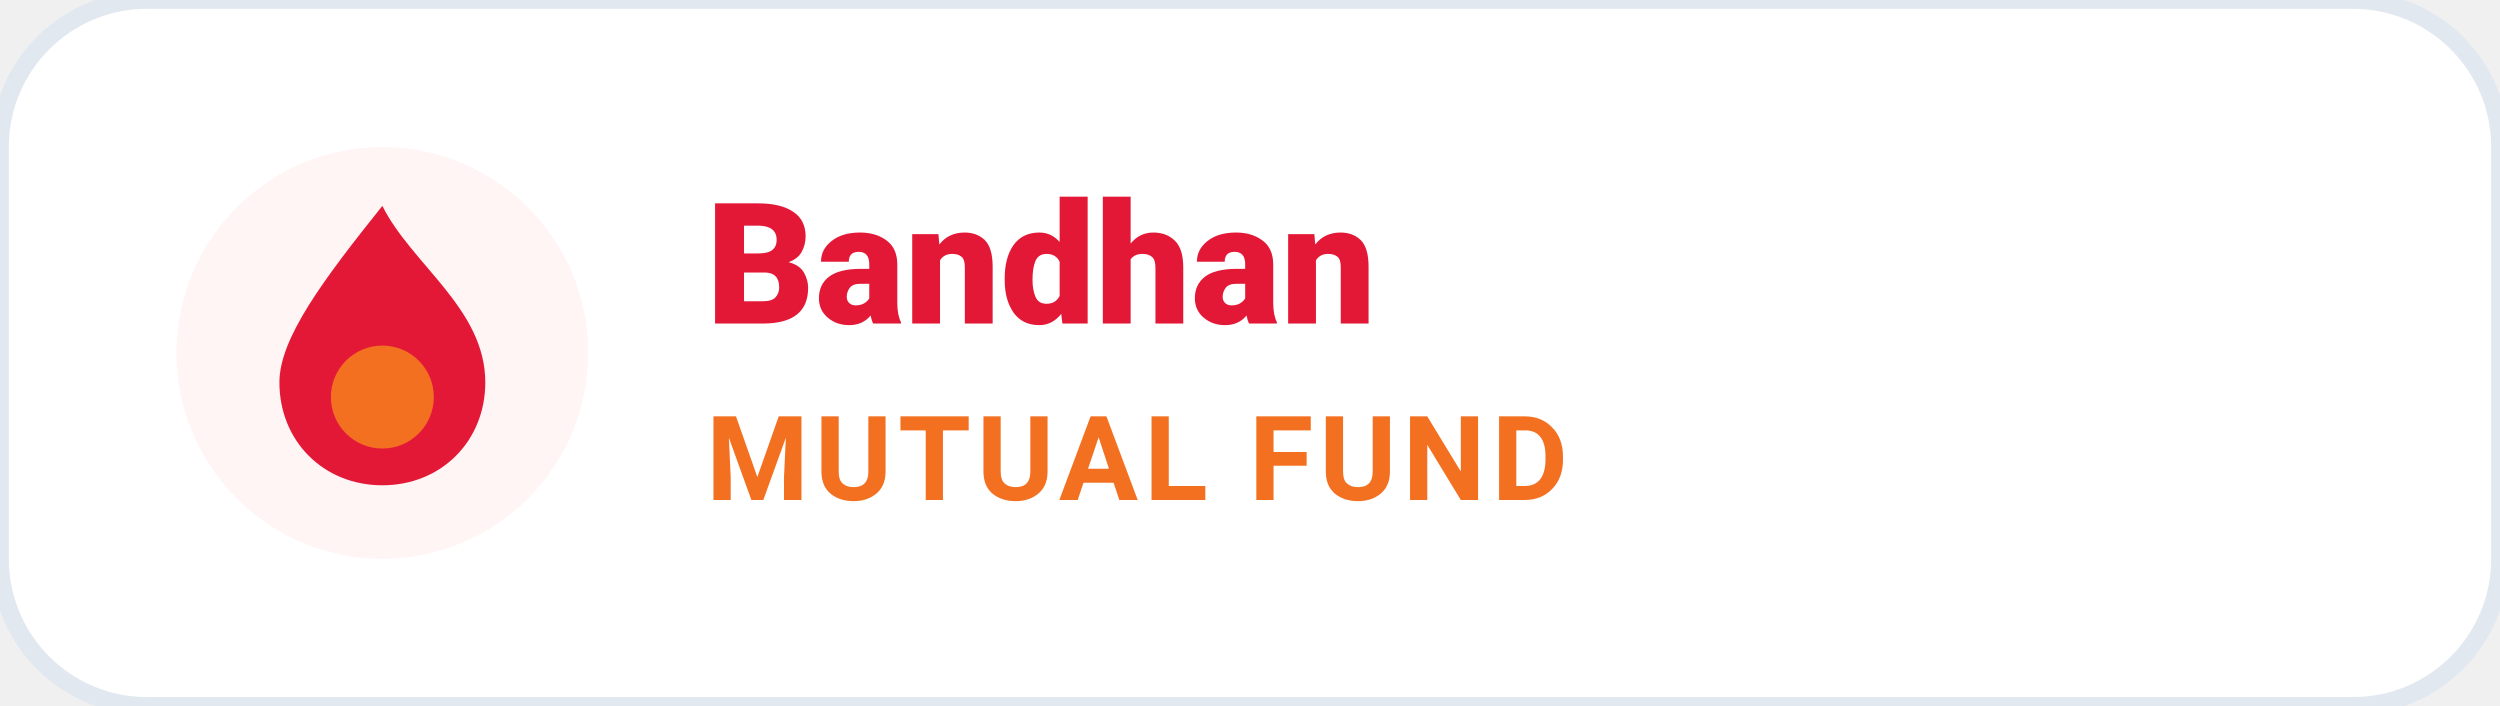
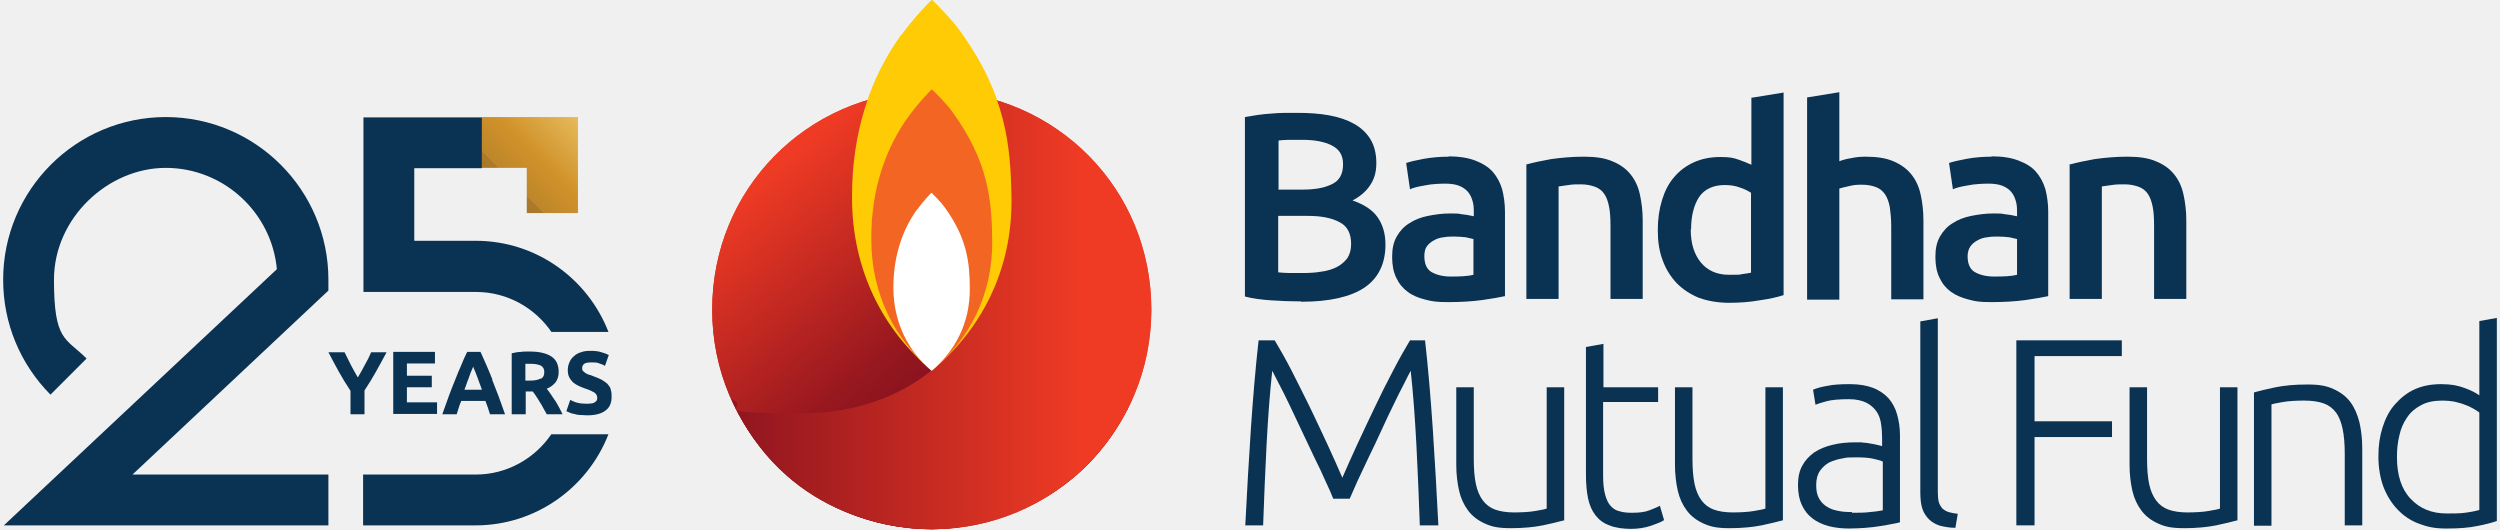
- <svg xmlns="http://www.w3.org/2000/svg" viewBox="0 0 170 48" width="170" height="48">
-   <rect width="170" height="48" rx="10" fill="#FFFFFF" stroke="#E2E8F0" stroke-width="1.2" />
+ <svg xmlns="http://www.w3.org/2000/svg" id="Layer_1" version="1.1" viewBox="0 0 713.3 151">
+   <defs>
+     <style>
+       .st0 {
+         fill: url(#linear-gradient2);
+       }
+ 
+       .st1 {
+         fill: #fff;
+       }
+ 
+       .st2 {
+         fill: url(#linear-gradient1);
+       }
+ 
+       .st3 {
+         fill: none;
+       }
+ 
+       .st4 {
+         fill: #ffcb05;
+       }
+ 
+       .st5 {
+         fill: #0a3252;
+       }
+ 
+       .st6 {
+         fill: url(#linear-gradient);
+       }
+ 
+       .st7 {
+         clip-path: url(#clippath);
+       }
+ 
+       .st8 {
+         fill: #f26522;
+       }
+     </style>
+     <linearGradient id="linear-gradient" x1="203" y1="30.4" x2="281.1" y2="124.6" gradientUnits="userSpaceOnUse">
+       <stop offset=".2" stop-color="#ef3b24" />
+       <stop offset=".5" stop-color="#bc2621" />
+       <stop offset=".7" stop-color="#98181f" />
+       <stop offset=".8" stop-color="#8b131f" />
+     </linearGradient>
+     <linearGradient id="linear-gradient1" x1="204" y1="88.4" x2="308.8" y2="88.4" gradientUnits="userSpaceOnUse">
+       <stop offset="0" stop-color="#8b131f" />
+       <stop offset="1" stop-color="#ef3b24" />
+     </linearGradient>
+     <clipPath id="clippath">
+       <polygon class="st3" points="150.3 33.4 137.5 33.4 137.5 47.9 150.3 47.9 150.3 60.8 164.9 60.8 164.9 47.9 164.9 33.4 150.3 33.4" />
+     </clipPath>
+     <linearGradient id="linear-gradient2" x1="-3099" y1="2767" x2="-3027.8" y2="2695.8" gradientTransform="translate(-2931.9 2797.1) rotate(180)" gradientUnits="userSpaceOnUse">
+       <stop offset="0" stop-color="#ecc468" />
+       <stop offset=".2" stop-color="#d0922a" />
+       <stop offset=".3" stop-color="#bd862a" />
+       <stop offset=".3" stop-color="#ab7a2a" />
+       <stop offset=".4" stop-color="#a1742a" />
+       <stop offset=".5" stop-color="#9e722a" />
+       <stop offset=".5" stop-color="#a6772a" />
+       <stop offset=".6" stop-color="#be862a" />
+       <stop offset=".7" stop-color="#d0922a" />
+       <stop offset=".7" stop-color="#d69e34" />
+       <stop offset=".8" stop-color="#ebc95a" />
+       <stop offset=".8" stop-color="#f9e471" />
+       <stop offset=".9" stop-color="#feee7a" />
+       <stop offset=".9" stop-color="#fbe875" />
+       <stop offset=".9" stop-color="#f5d969" />
+       <stop offset=".9" stop-color="#eac156" />
+       <stop offset="1" stop-color="#db9e3a" />
+       <stop offset="1" stop-color="#d28829" />
+     </linearGradient>
+   </defs>
  <g>
-     <circle cx="26" cy="24" r="14" fill="#FFF5F5" />
-     <path d="M26 14 C28 18, 33 21, 33 26 C33 30, 30 33, 26 33 C22 33, 19 30, 19 26 C19 23, 22 19, 26 14 Z" fill="#E31837" />
-     <circle cx="26" cy="27" r="3.5" fill="#F37021" />
+     <g>
+       <g>
+         <path class="st1" d="M380.4,142.3c-.5-1.3-1.2-2.9-2.2-5-.9-2.1-2-4.4-3.2-6.8-1.2-2.5-2.4-5-3.6-7.6-1.2-2.6-2.4-5.1-3.5-7.4-1.1-2.3-2.1-4.3-3-6-.9-1.7-1.5-2.9-1.9-3.7-.7,6.4-1.2,13.3-1.6,20.7-.4,7.4-.7,15.3-1,23.4h-5.1c.5-9.6,1-18.8,1.6-27.6.6-8.8,1.3-17.2,2.2-25.2h4.6c1.5,2.5,3.2,5.5,4.9,8.8,1.7,3.3,3.4,6.8,5.2,10.4,1.7,3.6,3.4,7.1,5,10.6,1.6,3.5,3,6.6,4.2,9.4,1.2-2.8,2.6-5.9,4.2-9.4,1.6-3.5,3.3-7,5-10.6,1.7-3.6,3.4-7,5.2-10.4,1.7-3.3,3.4-6.3,4.9-8.8h4.3c.9,8,1.6,16.4,2.2,25.2.6,8.8,1.1,18,1.6,27.6h-5.3c-.3-8.2-.6-16-1-23.4-.4-7.4-.9-14.3-1.6-20.7-.4.7-1,1.9-1.9,3.7-.9,1.7-1.9,3.7-3,6-1.1,2.3-2.3,4.7-3.5,7.4-1.2,2.6-2.4,5.2-3.6,7.6-1.2,2.5-2.2,4.7-3.2,6.8-.9,2.1-1.7,3.8-2.2,5h-4.7Z" />
+         <path class="st1" d="M446.1,148.5c-1.5.4-3.5.9-5.9,1.4-2.5.5-5.5.8-9.1.8s-5.4-.4-7.4-1.3c-2-.9-3.6-2.1-4.8-3.7-1.2-1.6-2.1-3.5-2.6-5.7-.5-2.2-.8-4.7-.8-7.4v-22.1h5v20.5c0,2.8.2,5.2.6,7.1.4,1.9,1.1,3.5,2,4.7.9,1.2,2.1,2.1,3.5,2.6,1.4.5,3.2.8,5.3.8s4.4-.1,6.1-.4c1.7-.3,2.8-.5,3.3-.7v-34.6h5v38Z" />
+         <path class="st1" d="M457.4,110.5h15.7v4.2h-15.7v21c0,2.2.2,4.1.6,5.5.4,1.4.9,2.5,1.6,3.2.7.8,1.6,1.3,2.6,1.5,1,.3,2.1.4,3.4.4,2.1,0,3.8-.2,5-.7,1.3-.5,2.3-.9,3-1.3l1.2,4.1c-.7.5-2,1-3.7,1.6-1.8.6-3.7.9-5.8.9s-4.5-.3-6.1-1c-1.7-.6-3-1.6-4-2.9-1-1.3-1.7-2.9-2.1-4.8-.4-1.9-.6-4.2-.6-6.9v-36.3l5-.9v12.5Z" />
+         <path class="st1" d="M508.5,148.5c-1.5.4-3.5.9-5.9,1.4-2.5.5-5.5.8-9.1.8s-5.4-.4-7.4-1.3c-2-.9-3.6-2.1-4.8-3.7-1.2-1.6-2.1-3.5-2.6-5.7-.5-2.2-.8-4.7-.8-7.4v-22.1h5v20.5c0,2.8.2,5.2.6,7.1.4,1.9,1.1,3.5,2,4.7.9,1.2,2.1,2.1,3.5,2.6,1.4.5,3.2.8,5.3.8s4.4-.1,6.1-.4c1.7-.3,2.8-.5,3.3-.7v-34.6h5v38Z" />
+         <path class="st1" d="M527.9,109.6c2.6,0,4.8.4,6.6,1.1,1.8.7,3.3,1.8,4.4,3,1.1,1.3,1.9,2.8,2.4,4.6.5,1.8.8,3.7.8,5.8v24.9c-.5.2-1.2.3-2.2.5-1,.2-2.1.4-3.4.6-1.3.2-2.7.4-4.2.5-1.6.1-3.1.2-4.8.2s-4-.2-5.8-.7c-1.8-.5-3.3-1.2-4.6-2.2-1.3-1-2.3-2.3-3-3.8-.7-1.5-1.1-3.4-1.1-5.7s.4-4,1.2-5.5c.8-1.5,2-2.8,3.4-3.8,1.5-1,3.2-1.7,5.3-2.2,2-.5,4.2-.7,6.6-.7s1.5,0,2.2.1c.8,0,1.6.2,2.3.3.7.1,1.4.3,1.9.4.5.1.9.2,1.1.3v-2.4c0-1.4-.1-2.7-.3-4-.2-1.3-.6-2.5-1.3-3.5-.7-1-1.7-1.9-2.9-2.5-1.2-.6-2.9-1-4.9-1-2.9,0-5.1.2-6.5.6-1.4.4-2.5.7-3.1,1l-.7-4.3c.9-.4,2.2-.8,4-1.1,1.8-.4,4-.5,6.5-.5ZM528.4,146.3c1.9,0,3.6,0,5.1-.2,1.4-.1,2.7-.3,3.7-.5v-13.9c-.6-.3-1.4-.5-2.7-.8-1.2-.3-2.9-.4-5-.4s-2.5,0-3.8.3c-1.3.2-2.5.6-3.7,1.1-1.1.6-2,1.4-2.7,2.4-.7,1-1.1,2.4-1.1,4s.2,2.7.7,3.7c.5,1,1.2,1.8,2.1,2.4.9.6,2,1.1,3.2,1.3,1.2.3,2.7.4,4.2.4Z" />
+         <path class="st1" d="M557.9,150.6c-1.7,0-3.1-.3-4.4-.6-1.2-.4-2.3-1-3.1-1.8-.8-.8-1.5-1.8-1.9-3-.4-1.2-.6-2.8-.6-4.7v-48.8l5-.9v49.6c0,1.2.1,2.2.3,2.9.2.7.6,1.3,1,1.8.5.4,1.1.8,1.8,1,.7.2,1.6.4,2.6.5l-.7,4.1Z" />
+         <path class="st1" d="M575.3,149.9v-52.8h30.1v4.5h-24.9v18.6h22.1v4.5h-22.1v25.2h-5.2Z" />
+         <path class="st1" d="M638.2,148.5c-1.5.4-3.5.9-5.9,1.4-2.5.5-5.5.8-9.1.8s-5.4-.4-7.4-1.3c-2-.9-3.6-2.1-4.8-3.7-1.2-1.6-2.1-3.5-2.6-5.7-.5-2.2-.8-4.7-.8-7.4v-22.1h5v20.5c0,2.8.2,5.2.6,7.1.4,1.9,1.1,3.5,2,4.7.9,1.2,2.1,2.1,3.5,2.6,1.4.5,3.2.8,5.3.8s4.4-.1,6.1-.4c1.7-.3,2.8-.5,3.3-.7v-34.6h5v38Z" />
+         <path class="st1" d="M643.3,111.9c1.5-.4,3.5-.9,5.9-1.4,2.5-.5,5.5-.8,9.1-.8s5.5.4,7.5,1.3c2,.9,3.6,2.1,4.8,3.7,1.2,1.6,2,3.5,2.6,5.8.5,2.2.8,4.7.8,7.4v22h-5v-20.4c0-2.8-.2-5.2-.6-7.1-.4-1.9-1-3.5-1.9-4.7-.9-1.2-2.1-2.1-3.5-2.6-1.4-.5-3.3-.8-5.5-.8s-4.4.1-6.1.4c-1.7.3-2.8.5-3.3.7v34.6h-5v-38Z" />
+         <path class="st1" d="M712.3,148.7c-1.5.5-3.4,1-5.6,1.4-2.3.5-5.2.7-8.7.7s-5.5-.5-7.9-1.4-4.4-2.3-6.1-4.1c-1.7-1.8-3-3.9-4-6.5-.9-2.5-1.4-5.4-1.4-8.6s.4-5.8,1.2-8.3c.8-2.5,1.9-4.7,3.5-6.5s3.4-3.3,5.6-4.3c2.2-1,4.7-1.5,7.6-1.5s4.8.4,6.7,1.1c1.9.7,3.3,1.4,4.2,2.1v-21.2l5-.9v57.9ZM707.4,117.7c-.5-.4-1-.7-1.7-1.1-.7-.4-1.5-.8-2.4-1.1-.9-.4-1.9-.6-3-.9-1.1-.2-2.2-.3-3.4-.3-2.4,0-4.5.4-6.1,1.3-1.7.9-3,2-4,3.5-1,1.4-1.8,3.2-2.2,5.1-.5,2-.7,4-.7,6.2,0,5.2,1.3,9.2,3.9,11.9,2.6,2.8,6,4.2,10.3,4.2s4.4-.1,5.9-.3c1.5-.2,2.6-.5,3.4-.7v-27.6Z" />
+       </g>
+       <g>
+         <path class="st1" d="M371.2,86c-2.8,0-5.6-.1-8.5-.3-2.8-.2-5.3-.5-7.5-1.1v-51.2c1.1-.2,2.3-.4,3.6-.6,1.3-.2,2.6-.3,3.9-.4,1.3-.1,2.6-.2,3.9-.2,1.3,0,2.5,0,3.7,0,3.2,0,6.2.2,8.9.7,2.8.5,5.1,1.3,7.1,2.4,2,1.1,3.6,2.6,4.7,4.4,1.1,1.8,1.7,4.1,1.7,6.8s-.6,4.6-1.8,6.4c-1.2,1.8-2.9,3.2-5,4.3,3.2,1.1,5.6,2.6,7.1,4.7,1.5,2.1,2.3,4.7,2.3,7.9,0,5.4-2,9.5-5.9,12.2-4,2.7-10,4.1-18.2,4.1ZM364.7,54.1h6.8c3.7,0,6.5-.5,8.6-1.6,2.1-1,3.1-2.9,3.1-5.6s-1.1-4.3-3.2-5.4c-2.2-1.1-5-1.6-8.4-1.6s-2.8,0-3.9,0c-1.2,0-2.1.1-2.9.2v13.9ZM364.7,61.6v16.1c1.1.1,2.2.2,3.4.2,1.2,0,2.3,0,3.4,0,2,0,3.8-.1,5.5-.4,1.7-.2,3.2-.7,4.4-1.3,1.2-.6,2.2-1.5,3-2.5.7-1.1,1.1-2.4,1.1-4.1,0-3-1.1-5.1-3.3-6.2-2.2-1.2-5.2-1.8-9-1.8h-8.4Z" />
+         <path class="st1" d="M413.2,44.6c3,0,5.6.4,7.7,1.2,2.1.8,3.7,1.8,5,3.2,1.2,1.4,2.1,3,2.7,5,.5,2,.8,4.1.8,6.4v24.1c-1.4.3-3.6.7-6.4,1.1-2.9.4-6.1.6-9.7.6s-4.6-.2-6.6-.7c-2-.5-3.7-1.2-5-2.2-1.4-1-2.5-2.3-3.3-4-.8-1.6-1.2-3.6-1.2-6s.4-4.2,1.3-5.8c.9-1.6,2.1-2.9,3.6-3.8,1.5-1,3.3-1.7,5.3-2.1,2-.4,4.1-.7,6.3-.7s2.1,0,3.2.2c1.1.1,2.3.3,3.6.6v-1.5c0-1.1-.1-2.1-.4-3-.3-1-.7-1.8-1.3-2.5-.6-.7-1.5-1.3-2.5-1.7-1-.4-2.4-.6-3.9-.6s-4.1.1-5.8.5c-1.8.3-3.2.6-4.3,1.1l-1.1-7.5c1.2-.4,2.9-.8,5.1-1.2,2.3-.4,4.6-.6,7.2-.6ZM413.9,78.9c2.9,0,5-.1,6.5-.5v-10.2c-.5-.1-1.2-.3-2.2-.5-1-.1-2-.2-3.2-.2s-2,0-3.1.2c-1,.1-2,.4-2.8.9-.8.4-1.5,1-2,1.7-.5.7-.7,1.7-.7,2.8,0,2.2.7,3.7,2,4.5,1.4.8,3.2,1.3,5.5,1.3Z" />
+         <path class="st1" d="M435.6,46.9c1.8-.5,4.1-1,6.9-1.5,2.8-.4,6-.7,9.4-.7s6,.4,8.1,1.3c2.2.9,3.9,2.1,5.2,3.7,1.3,1.6,2.2,3.5,2.7,5.8.5,2.3.8,4.7.8,7.4v22.4h-9.2v-20.9c0-2.1-.1-3.9-.4-5.4-.3-1.5-.7-2.7-1.4-3.7-.6-.9-1.5-1.6-2.6-2-1.1-.4-2.4-.7-4-.7s-2.4,0-3.6.2c-1.3.2-2.2.3-2.8.4v32.1h-9.2v-38.5Z" />
+         <path class="st1" d="M508.9,84.2c-1.8.6-4.1,1.1-6.9,1.5-2.8.5-5.7.7-8.7.7s-6-.5-8.5-1.4c-2.5-1-4.6-2.4-6.4-4.2-1.7-1.8-3.1-4-4-6.5-1-2.6-1.4-5.4-1.4-8.6s.4-6,1.2-8.6c.8-2.6,1.9-4.8,3.5-6.6,1.5-1.8,3.4-3.2,5.6-4.2,2.2-1,4.7-1.5,7.5-1.5s3.6.2,5.1.7c1.5.5,2.7,1,3.8,1.5v-19.1l9.2-1.5v57.9ZM482.4,65.4c0,4.1,1,7.2,2.9,9.5,1.9,2.3,4.6,3.5,8,3.5s2.7,0,3.8-.2c1-.1,1.9-.3,2.5-.4v-22.8c-.8-.5-1.9-1.1-3.2-1.5-1.3-.5-2.8-.7-4.3-.7-3.3,0-5.8,1.2-7.3,3.4-1.5,2.3-2.3,5.4-2.3,9.3Z" />
+         <path class="st1" d="M515.6,85.4V27.8l9.2-1.5v19.7c1-.4,2.2-.7,3.5-.9,1.3-.3,2.7-.4,4-.4,3.2,0,5.8.4,7.9,1.3,2.1.9,3.8,2.1,5.1,3.7,1.3,1.6,2.2,3.5,2.7,5.8.5,2.2.8,4.7.8,7.5v22.4h-9.2v-20.9c0-2.1-.2-3.9-.4-5.4-.3-1.5-.7-2.7-1.4-3.7-.6-.9-1.5-1.6-2.5-2-1.1-.4-2.4-.7-4-.7s-2.5.1-3.7.4c-1.3.3-2.2.5-2.8.7v31.7h-9.2Z" />
+         <path class="st1" d="M568.2,44.6c3.1,0,5.6.4,7.7,1.2,2.1.8,3.8,1.8,5,3.2,1.2,1.4,2.1,3,2.7,5,.5,2,.8,4.1.8,6.4v24.1c-1.4.3-3.6.7-6.4,1.1-2.9.4-6.1.6-9.7.6s-4.6-.2-6.5-.7c-2-.5-3.7-1.2-5.1-2.2-1.4-1-2.5-2.3-3.3-4-.8-1.6-1.2-3.6-1.2-6s.4-4.2,1.3-5.8c.9-1.6,2.1-2.9,3.6-3.8,1.5-1,3.3-1.7,5.3-2.1,2-.4,4.1-.7,6.3-.7s2.1,0,3.2.2c1.1.1,2.3.3,3.6.6v-1.5c0-1.1-.1-2.1-.4-3-.3-1-.7-1.8-1.3-2.5-.6-.7-1.5-1.3-2.5-1.7-1-.4-2.4-.6-3.9-.6s-4.1.1-5.9.5c-1.8.3-3.2.6-4.3,1.1l-1.1-7.5c1.2-.4,2.9-.8,5.1-1.2,2.2-.4,4.6-.6,7.1-.6ZM569,78.9c2.8,0,5-.1,6.5-.5v-10.2c-.5-.1-1.2-.3-2.2-.5-.9-.1-2-.2-3.2-.2s-2,0-3.1.2c-1,.1-2,.4-2.8.9-.8.4-1.5,1-2,1.7-.5.7-.8,1.7-.8,2.8,0,2.2.7,3.7,2,4.5,1.4.8,3.2,1.3,5.6,1.3Z" />
+         <path class="st1" d="M590.7,46.9c1.8-.5,4.1-1,6.9-1.5,2.8-.4,6-.7,9.4-.7s6,.4,8.1,1.3c2.2.9,3.9,2.1,5.2,3.7,1.3,1.6,2.2,3.5,2.7,5.8.5,2.3.8,4.7.8,7.4v22.4h-9.2v-20.9c0-2.1-.1-3.9-.4-5.4-.3-1.5-.7-2.7-1.4-3.7-.6-.9-1.5-1.6-2.6-2-1.1-.4-2.4-.7-4-.7s-2.4,0-3.7.2c-1.3.2-2.2.3-2.8.4v32.1h-9.2v-38.5Z" />
+       </g>
+     </g>
+     <g>
+       <g>
+         <path class="st6" d="M265.8,25.9c-1.6,1.6-4,4.2-5.4,6.1-7.1,9.1-11.7,21.4-11.7,36.7,0,29.8,24.2,49.2,54,49.2s14.1-1.4,20.3-4c-14.6,32.3-45.7,37.1-57.2,37.1-34.6,0-62.6-28-62.6-62.6s27.1-61.5,60.7-62.5c.1,0,1.7,0,1.8,0Z" />
+         <path class="st2" d="M265.8,25.9c1.6,1.6,4.2,4.2,5.6,6.1,9.4,12.5,11.6,24.5,11.6,36.8,0,29.8-24.2,49.1-54,49.1s-14-1.4-20.3-4c14.9,33.2,45.7,37.1,57.2,37.1,34.6,0,62.6-28,62.6-62.6s-27.1-61.5-60.8-62.5c0,0-1.8,0-1.8,0Z" />
+         <path class="st1" d="M259.4,33.3c-6.6,9.1-10.7,20.9-10.7,35.1,0,15.6,6.7,28.6,17.2,37.2,10.4-8.6,17.3-21.4,17.1-37-.1-11.7-1.2-22.6-11.3-36.4-1.6-2.2-4.4-5.1-5.9-6.5-.2,0-3.9,3.9-6.5,7.5Z" />
+       </g>
+       <path class="st4" d="M257.2,9.9c-8.7,12-14.2,27.7-14.1,46.5,0,20.7,8.9,37.9,22.8,49.3,13.8-11.4,22.9-28.3,22.7-48.9-.2-15.4-1.6-29.9-14.9-48.2-2.1-2.9-5.8-6.7-7.8-8.6-.2,0-5.2,5.2-8.6,9.9Z" />
+       <path class="st8" d="M259.3,33.1c-6.6,9.1-10.8,21-10.7,35.2,0,15.7,6.8,28.7,17.3,37.4,10.5-8.6,17.4-21.5,17.2-37.1-.1-11.7-1.2-22.6-11.3-36.6-1.6-2.2-4.4-5.1-5.9-6.5-.2,0-3.9,3.9-6.5,7.5Z" />
+       <path class="st1" d="M261.7,59.7c-4.2,5.8-6.8,13.3-6.8,22.4,0,9.9,4.3,18.2,10.9,23.7,6.6-5.5,11-13.6,10.9-23.5,0-7.4-.8-14.4-7.2-23.2-1-1.4-2.8-3.2-3.7-4.1-.1,0-2.5,2.5-4.1,4.8Z" />
+     </g>
  </g>
-   <text x="48" y="22" font-family="-apple-system, BlinkMacSystemFont, 'Segoe UI', Roboto, Helvetica, Arial, sans-serif" font-size="11.5" font-weight="800" fill="#E31837">Bandhan</text>
-   <text x="48" y="34" font-family="-apple-system, BlinkMacSystemFont, 'Segoe UI', Roboto, Helvetica, Arial, sans-serif" font-size="8" font-weight="700" letter-spacing="0.4" fill="#F37021">MUTUAL FUND</text>
+   <path class="st5" d="M93.7,149.9H1.1l77.9-73.1c-1.5-16.2-15.2-28.9-31.7-28.9s-31.9,14.3-31.9,31.9,3.3,16.5,9.3,22.5l-10.3,10.3C5.7,103.8.9,92.2.9,79.8c0-25.6,20.8-46.4,46.4-46.4s46.4,20.8,46.4,46.4v3.1l-55.9,52.5h55.9v14.5Z" />
+   <g class="st7">
+     <path class="st0" d="M93.4,72.3c-8-32.6,20.7-61.2,53.3-53.3,15.4,3.8,27.5,15.9,31.3,31.3,8,32.6-20.7,61.2-53.3,53.3-15.4-3.8-27.5-15.9-31.3-31.3Z" />
+   </g>
+   <path class="st5" d="M157.3,94.7h16.3c-5.9-15.2-20.6-26-37.9-26h-17.5v-20.7h19.3v-14.5h-33.8v49.8h32.1c9,0,16.9,4.6,21.6,11.5ZM135.7,135.4h-32.1v14.5h32.1c17.2,0,32-10.8,37.9-26h-16.3c-4.7,6.9-12.6,11.5-21.6,11.5Z" />
+   <path class="st5" d="M104.1,104.1c-.6,1.2-1.3,2.4-2,3.6-.7-1.2-1.4-2.4-2-3.6-.6-1.2-1.2-2.4-1.8-3.6h-4.6c1,1.9,2,3.8,3,5.6s2.1,3.6,3.3,5.4v6.7h4v-6.8c1.2-1.8,2.3-3.6,3.3-5.4,1-1.8,2-3.6,3-5.5h-4.4c-.5,1.2-1.1,2.4-1.8,3.6ZM158.3,114.2c-.4-.6-.8-1.2-1.2-1.8-.4-.6-.8-1.1-1.1-1.5,1.1-.4,1.9-1.1,2.5-1.8.6-.8.9-1.8.9-3,0-2-.7-3.5-2.1-4.4-1.4-.9-3.4-1.4-6.1-1.4s-1.6,0-2.5.1c-.9,0-1.8.2-2.7.4v17.4h4v-6.5h2c.3.4.7.9,1,1.4.3.5.7,1,1,1.6.4.6.7,1.1,1,1.7.3.6.7,1.2,1,1.8h4.5c-.3-.6-.6-1.3-1-2-.4-.7-.7-1.3-1.1-1.9ZM154.2,108c-.6.4-1.7.6-3.2.6h-1.1v-4.8c.2,0,.4,0,.7,0,.2,0,.5,0,.8,0,1.3,0,2.2.2,2.9.5.7.4,1,1,1,1.9s-.3,1.5-1,1.9ZM116.1,110.5h7.1v-3.3h-7.1v-3.5h8v-3.3h-11.9v17.7h12.5v-3.3h-8.6v-4.3ZM140.5,108.3c-.6-1.4-1.1-2.8-1.7-4.1-.6-1.3-1.1-2.5-1.7-3.8h-3.8c-.6,1.2-1.2,2.5-1.7,3.8-.6,1.3-1.1,2.6-1.7,4.1-.6,1.4-1.2,3-1.8,4.6-.6,1.6-1.2,3.4-1.9,5.3h4.1c.2-.6.4-1.2.6-1.9.2-.6.4-1.3.7-1.9h6.9c.2.6.5,1.3.7,1.9s.4,1.3.6,1.9h4.3c-.7-1.9-1.3-3.7-1.9-5.3-.6-1.6-1.2-3.1-1.8-4.6ZM132.5,111.2c.3-.8.6-1.5.8-2.2.3-.7.5-1.3.7-1.9.2-.6.4-1.1.6-1.5.2-.4.3-.8.4-1,.1.3.2.6.4,1,.2.4.4,1,.6,1.5.2.6.5,1.2.7,1.9.3.7.5,1.4.8,2.2h-5.1ZM174.3,111.1c-.2-.6-.6-1.1-1-1.6-.5-.4-1-.8-1.7-1.2-.7-.3-1.5-.7-2.4-1-.4-.2-.8-.3-1.2-.4-.4-.1-.7-.3-1-.5-.3-.2-.5-.4-.7-.6-.2-.2-.2-.5-.2-.8,0-.5.2-.9.6-1.2.4-.3,1.1-.4,2.1-.4s1.6,0,2.2.3c.6.2,1.2.4,1.6.7l1.1-3.1c-.6-.3-1.3-.6-2.1-.8-.9-.3-1.9-.4-3.1-.4s-1.9.1-2.7.4c-.8.2-1.5.6-2,1.1-.6.5-1,1-1.3,1.7-.3.7-.5,1.4-.5,2.2s.1,1.5.4,2.1c.3.6.7,1.1,1.1,1.5.5.4,1,.7,1.6,1,.6.3,1.2.5,1.7.7,1.3.4,2.3.9,2.8,1.2.5.4.8.9.8,1.4s0,.5-.1.7c0,.2-.2.4-.5.6-.2.2-.5.3-.9.4-.4,0-.8.1-1.4.1-1.1,0-2.1-.1-2.8-.3-.8-.2-1.4-.5-2-.8l-1.1,3.2c.2.1.5.3.9.4.3.2.8.3,1.3.4s1,.3,1.7.3c.6,0,1.3.1,2.1.1,2.3,0,4.1-.5,5.2-1.4,1.2-.9,1.7-2.2,1.7-3.8s-.1-1.6-.3-2.2Z" />
+   <g>
+     <g>
+       <g>
+         <path class="st5" d="M380.4,142.3c-.5-1.3-1.2-2.9-2.2-5-.9-2.1-2-4.4-3.2-6.8-1.2-2.5-2.4-5-3.6-7.6-1.2-2.6-2.4-5.1-3.5-7.4-1.1-2.3-2.1-4.3-3-6-.9-1.7-1.5-2.9-1.9-3.7-.7,6.4-1.2,13.3-1.6,20.7-.4,7.4-.7,15.3-1,23.4h-5.1c.5-9.6,1-18.8,1.6-27.6.6-8.8,1.3-17.2,2.2-25.2h4.6c1.5,2.5,3.2,5.5,4.9,8.8,1.7,3.3,3.4,6.8,5.2,10.4,1.7,3.6,3.4,7.1,5,10.6,1.6,3.5,3,6.6,4.2,9.4,1.2-2.8,2.6-5.9,4.2-9.4,1.6-3.5,3.3-7,5-10.6,1.7-3.6,3.4-7,5.2-10.4,1.7-3.3,3.4-6.3,4.9-8.8h4.3c.9,8,1.6,16.4,2.2,25.2.6,8.8,1.1,18,1.6,27.6h-5.3c-.3-8.2-.6-16-1-23.4-.4-7.4-.9-14.3-1.6-20.7-.4.7-1,1.9-1.9,3.7-.9,1.7-1.9,3.7-3,6-1.1,2.3-2.3,4.7-3.5,7.4-1.2,2.6-2.4,5.2-3.6,7.6-1.2,2.5-2.2,4.7-3.2,6.8-.9,2.1-1.7,3.8-2.2,5h-4.7Z" />
+         <path class="st5" d="M446.1,148.5c-1.5.4-3.5.9-5.9,1.4-2.5.5-5.5.8-9.1.8s-5.4-.4-7.4-1.3c-2-.9-3.6-2.1-4.8-3.7-1.2-1.6-2.1-3.5-2.6-5.7-.5-2.2-.8-4.7-.8-7.4v-22.1h5v20.5c0,2.8.2,5.2.6,7.1.4,1.9,1.1,3.5,2,4.7.9,1.2,2.1,2.1,3.5,2.6,1.4.5,3.2.8,5.3.8s4.4-.1,6.1-.4c1.7-.3,2.8-.5,3.3-.7v-34.6h5v38Z" />
+         <path class="st5" d="M457.4,110.5h15.7v4.2h-15.7v21c0,2.2.2,4.1.6,5.5.4,1.4.9,2.5,1.6,3.2.7.8,1.6,1.3,2.6,1.5,1,.3,2.1.4,3.4.4,2.1,0,3.8-.2,5-.7,1.3-.5,2.3-.9,3-1.3l1.2,4.1c-.7.5-2,1-3.7,1.6-1.8.6-3.7.9-5.8.9s-4.5-.3-6.1-1c-1.7-.6-3-1.6-4-2.9-1-1.3-1.7-2.9-2.1-4.8-.4-1.9-.6-4.2-.6-6.9v-36.3l5-.9v12.5Z" />
+         <path class="st5" d="M508.5,148.5c-1.5.4-3.5.9-5.9,1.4-2.5.5-5.5.8-9.1.8s-5.4-.4-7.4-1.3c-2-.9-3.6-2.1-4.8-3.7-1.2-1.6-2.1-3.5-2.6-5.7-.5-2.2-.8-4.7-.8-7.4v-22.1h5v20.5c0,2.8.2,5.2.6,7.1.4,1.9,1.1,3.5,2,4.7.9,1.2,2.1,2.1,3.5,2.6,1.4.5,3.2.8,5.3.8s4.4-.1,6.1-.4c1.7-.3,2.8-.5,3.3-.7v-34.6h5v38Z" />
+         <path class="st5" d="M527.9,109.6c2.6,0,4.8.4,6.6,1.1,1.8.7,3.3,1.8,4.4,3,1.1,1.3,1.9,2.8,2.4,4.6.5,1.8.8,3.7.8,5.8v24.9c-.5.2-1.2.3-2.2.5-1,.2-2.1.4-3.4.6-1.3.2-2.7.4-4.2.5-1.6.1-3.1.2-4.8.2s-4-.2-5.8-.7c-1.8-.5-3.3-1.2-4.6-2.2-1.3-1-2.3-2.3-3-3.8-.7-1.5-1.1-3.4-1.1-5.7s.4-4,1.2-5.5c.8-1.5,2-2.8,3.4-3.8,1.5-1,3.2-1.7,5.3-2.2,2-.5,4.2-.7,6.6-.7s1.5,0,2.2.1c.8,0,1.6.2,2.3.3.7.1,1.4.3,1.9.4.5.1.9.2,1.1.3v-2.4c0-1.4-.1-2.7-.3-4-.2-1.3-.6-2.5-1.3-3.5-.7-1-1.7-1.9-2.9-2.5-1.2-.6-2.9-1-4.9-1-2.9,0-5.1.2-6.5.6-1.4.4-2.5.7-3.1,1l-.7-4.3c.9-.4,2.2-.8,4-1.1,1.8-.4,4-.5,6.5-.5ZM528.4,146.3c1.9,0,3.6,0,5.1-.2,1.4-.1,2.7-.3,3.7-.5v-13.9c-.6-.3-1.4-.5-2.7-.8-1.2-.3-2.9-.4-5-.4s-2.5,0-3.8.3c-1.3.2-2.5.6-3.7,1.1-1.1.6-2,1.4-2.7,2.4-.7,1-1.1,2.4-1.1,4s.2,2.7.7,3.7c.5,1,1.2,1.8,2.1,2.4.9.6,2,1.1,3.2,1.3,1.2.3,2.7.4,4.2.4Z" />
+         <path class="st5" d="M557.9,150.6c-1.7,0-3.1-.3-4.4-.6-1.2-.4-2.3-1-3.1-1.8-.8-.8-1.5-1.8-1.9-3-.4-1.2-.6-2.8-.6-4.7v-48.8l5-.9v49.6c0,1.2.1,2.2.3,2.9.2.7.6,1.3,1,1.8.5.4,1.1.8,1.8,1,.7.2,1.6.4,2.6.5l-.7,4.1Z" />
+         <path class="st5" d="M575.3,149.9v-52.8h30.1v4.5h-24.9v18.6h22.1v4.5h-22.1v25.2h-5.2Z" />
+         <path class="st5" d="M638.2,148.5c-1.5.4-3.5.9-5.9,1.4-2.5.5-5.5.8-9.1.8s-5.4-.4-7.4-1.3c-2-.9-3.6-2.1-4.8-3.7-1.2-1.6-2.1-3.5-2.6-5.7-.5-2.2-.8-4.7-.8-7.4v-22.1h5v20.5c0,2.8.2,5.2.6,7.1.4,1.9,1.1,3.5,2,4.7.9,1.2,2.1,2.1,3.5,2.6,1.4.5,3.2.8,5.3.8s4.4-.1,6.1-.4c1.7-.3,2.8-.5,3.3-.7v-34.6h5v38Z" />
+         <path class="st5" d="M643.3,111.9c1.5-.4,3.5-.9,5.9-1.4,2.5-.5,5.5-.8,9.1-.8s5.5.4,7.5,1.3c2,.9,3.6,2.1,4.8,3.7,1.2,1.6,2,3.5,2.6,5.8.5,2.2.8,4.7.8,7.4v22h-5v-20.4c0-2.8-.2-5.2-.6-7.1-.4-1.9-1-3.5-1.9-4.7-.9-1.2-2.1-2.1-3.5-2.6-1.4-.5-3.3-.8-5.5-.8s-4.4.1-6.1.4c-1.7.3-2.8.5-3.3.7v34.6h-5v-38Z" />
+         <path class="st5" d="M712.3,148.7c-1.5.5-3.4,1-5.6,1.4-2.3.5-5.2.7-8.7.7s-5.5-.5-7.9-1.4-4.4-2.3-6.1-4.1c-1.7-1.8-3-3.9-4-6.5-.9-2.5-1.4-5.4-1.4-8.6s.4-5.8,1.2-8.3c.8-2.5,1.9-4.7,3.5-6.5s3.4-3.3,5.6-4.3c2.2-1,4.7-1.5,7.6-1.5s4.8.4,6.7,1.1c1.9.7,3.3,1.4,4.2,2.1v-21.2l5-.9v57.9ZM707.4,117.7c-.5-.4-1-.7-1.7-1.1-.7-.4-1.5-.8-2.4-1.1-.9-.4-1.9-.6-3-.9-1.1-.2-2.2-.3-3.4-.3-2.4,0-4.5.4-6.1,1.3-1.7.9-3,2-4,3.5-1,1.4-1.8,3.2-2.2,5.1-.5,2-.7,4-.7,6.2,0,5.2,1.3,9.2,3.9,11.9,2.6,2.8,6,4.2,10.3,4.2s4.4-.1,5.9-.3c1.5-.2,2.6-.5,3.4-.7v-27.6Z" />
+       </g>
+       <g>
+         <path class="st5" d="M371.2,86c-2.8,0-5.6-.1-8.5-.3-2.8-.2-5.3-.5-7.5-1.1v-51.2c1.1-.2,2.3-.4,3.6-.6,1.3-.2,2.6-.3,3.9-.4,1.3-.1,2.6-.2,3.9-.2,1.3,0,2.5,0,3.7,0,3.2,0,6.2.2,8.9.7,2.8.5,5.1,1.3,7.1,2.4,2,1.1,3.6,2.6,4.7,4.4,1.1,1.8,1.7,4.1,1.7,6.8s-.6,4.6-1.8,6.4c-1.2,1.8-2.9,3.2-5,4.3,3.2,1.1,5.6,2.6,7.1,4.7,1.5,2.1,2.3,4.7,2.3,7.9,0,5.4-2,9.5-5.9,12.2-4,2.7-10,4.1-18.2,4.1ZM364.7,54.1h6.8c3.7,0,6.5-.5,8.6-1.6,2.1-1,3.1-2.9,3.1-5.6s-1.1-4.3-3.2-5.4c-2.2-1.1-5-1.6-8.4-1.6s-2.8,0-3.9,0c-1.2,0-2.1.1-2.9.2v13.9ZM364.7,61.6v16.1c1.1.1,2.2.2,3.4.2,1.2,0,2.3,0,3.4,0,2,0,3.8-.1,5.5-.4,1.7-.2,3.2-.7,4.4-1.3,1.2-.6,2.2-1.5,3-2.5.7-1.1,1.1-2.4,1.1-4.1,0-3-1.1-5.1-3.3-6.2-2.2-1.2-5.2-1.8-9-1.8h-8.4Z" />
+         <path class="st5" d="M413.2,44.6c3,0,5.6.4,7.7,1.2,2.1.8,3.7,1.8,5,3.2,1.2,1.4,2.1,3,2.7,5,.5,2,.8,4.1.8,6.4v24.1c-1.4.3-3.6.7-6.4,1.1-2.9.4-6.1.6-9.7.6s-4.6-.2-6.6-.7c-2-.5-3.7-1.2-5-2.2-1.4-1-2.5-2.3-3.3-4-.8-1.6-1.2-3.6-1.2-6s.4-4.2,1.3-5.8c.9-1.6,2.1-2.9,3.6-3.8,1.5-1,3.3-1.7,5.3-2.1,2-.4,4.1-.7,6.3-.7s2.1,0,3.2.2c1.1.1,2.3.3,3.6.6v-1.5c0-1.1-.1-2.1-.4-3-.3-1-.7-1.8-1.3-2.5-.6-.7-1.5-1.3-2.5-1.7-1-.4-2.4-.6-3.9-.6s-4.1.1-5.8.5c-1.8.3-3.2.6-4.3,1.1l-1.1-7.5c1.2-.4,2.9-.8,5.1-1.2,2.3-.4,4.6-.6,7.2-.6ZM413.9,78.9c2.9,0,5-.1,6.5-.5v-10.2c-.5-.1-1.2-.3-2.2-.5-1-.1-2-.2-3.2-.2s-2,0-3.1.2c-1,.1-2,.4-2.8.9-.8.4-1.5,1-2,1.7-.5.7-.7,1.7-.7,2.8,0,2.2.7,3.7,2,4.5,1.4.8,3.2,1.3,5.5,1.3Z" />
+         <path class="st5" d="M435.6,46.9c1.8-.5,4.1-1,6.9-1.5,2.8-.4,6-.7,9.4-.7s6,.4,8.1,1.3c2.2.9,3.9,2.1,5.2,3.7,1.3,1.6,2.2,3.5,2.7,5.8.5,2.3.8,4.7.8,7.4v22.4h-9.2v-20.9c0-2.1-.1-3.9-.4-5.4-.3-1.5-.7-2.7-1.4-3.7-.6-.9-1.5-1.6-2.6-2-1.1-.4-2.4-.7-4-.7s-2.4,0-3.6.2c-1.3.2-2.2.3-2.8.4v32.1h-9.2v-38.5Z" />
+         <path class="st5" d="M508.9,84.2c-1.8.6-4.1,1.1-6.9,1.5-2.8.5-5.7.7-8.7.7s-6-.5-8.5-1.4c-2.5-1-4.6-2.4-6.4-4.2-1.7-1.8-3.1-4-4-6.5-1-2.6-1.4-5.4-1.4-8.6s.4-6,1.2-8.6c.8-2.6,1.9-4.8,3.5-6.6,1.5-1.8,3.4-3.2,5.6-4.2,2.2-1,4.7-1.5,7.5-1.5s3.6.2,5.1.7c1.5.5,2.7,1,3.8,1.5v-19.1l9.2-1.5v57.9ZM482.4,65.4c0,4.1,1,7.2,2.9,9.5,1.9,2.3,4.6,3.5,8,3.5s2.7,0,3.8-.2c1-.1,1.9-.3,2.5-.4v-22.8c-.8-.5-1.9-1.1-3.2-1.5-1.3-.5-2.8-.7-4.3-.7-3.3,0-5.8,1.2-7.3,3.4-1.5,2.3-2.3,5.4-2.3,9.3Z" />
+         <path class="st5" d="M515.6,85.4V27.8l9.2-1.5v19.7c1-.4,2.2-.7,3.5-.9,1.3-.3,2.7-.4,4-.4,3.2,0,5.8.4,7.9,1.3,2.1.9,3.8,2.1,5.1,3.7,1.3,1.6,2.2,3.5,2.7,5.8.5,2.2.8,4.7.8,7.5v22.4h-9.2v-20.9c0-2.1-.2-3.9-.4-5.4-.3-1.5-.7-2.7-1.4-3.7-.6-.9-1.5-1.6-2.5-2-1.1-.4-2.4-.7-4-.7s-2.5.1-3.7.4c-1.3.3-2.2.5-2.8.7v31.7h-9.2Z" />
+         <path class="st5" d="M568.2,44.6c3.1,0,5.6.4,7.7,1.2,2.1.8,3.8,1.8,5,3.2,1.2,1.4,2.1,3,2.7,5,.5,2,.8,4.1.8,6.4v24.1c-1.4.3-3.6.7-6.4,1.1-2.9.4-6.1.6-9.7.6s-4.6-.2-6.5-.7c-2-.5-3.7-1.2-5.1-2.2-1.4-1-2.5-2.3-3.3-4-.8-1.6-1.2-3.6-1.2-6s.4-4.2,1.3-5.8c.9-1.6,2.1-2.9,3.6-3.8,1.5-1,3.3-1.7,5.3-2.1,2-.4,4.1-.7,6.3-.7s2.1,0,3.2.2c1.1.1,2.3.3,3.6.6v-1.5c0-1.1-.1-2.1-.4-3-.3-1-.7-1.8-1.3-2.5-.6-.7-1.5-1.3-2.5-1.7-1-.4-2.4-.6-3.9-.6s-4.1.1-5.9.5c-1.8.3-3.2.6-4.3,1.1l-1.1-7.5c1.2-.4,2.9-.8,5.1-1.2,2.2-.4,4.6-.6,7.1-.6ZM569,78.9c2.8,0,5-.1,6.5-.5v-10.2c-.5-.1-1.2-.3-2.2-.5-.9-.1-2-.2-3.2-.2s-2,0-3.1.2c-1,.1-2,.4-2.8.9-.8.4-1.5,1-2,1.7-.5.7-.8,1.7-.8,2.8,0,2.2.7,3.7,2,4.5,1.4.8,3.2,1.3,5.6,1.3Z" />
+         <path class="st5" d="M590.7,46.9c1.8-.5,4.1-1,6.9-1.5,2.8-.4,6-.7,9.4-.7s6,.4,8.1,1.3c2.2.9,3.9,2.1,5.2,3.7,1.3,1.6,2.2,3.5,2.7,5.8.5,2.3.8,4.7.8,7.4v22.4h-9.2v-20.9c0-2.1-.1-3.9-.4-5.4-.3-1.5-.7-2.7-1.4-3.7-.6-.9-1.5-1.6-2.6-2-1.1-.4-2.4-.7-4-.7s-2.4,0-3.7.2c-1.3.2-2.2.3-2.8.4v32.1h-9.2v-38.5Z" />
+       </g>
+     </g>
+     <g>
+       <g>
+         <path class="st6" d="M265.8,25.9c-1.6,1.6-4,4.2-5.4,6.1-7.1,9.1-11.7,21.4-11.7,36.7,0,29.8,24.2,49.2,54,49.2s14.1-1.4,20.3-4c-14.6,32.3-45.7,37.1-57.2,37.1-34.6,0-62.6-28-62.6-62.6s27.1-61.5,60.7-62.5c.1,0,1.7,0,1.8,0Z" />
+         <path class="st2" d="M265.8,25.9c1.6,1.6,4.2,4.2,5.6,6.1,9.4,12.5,11.6,24.5,11.6,36.8,0,29.8-24.2,49.1-54,49.1s-14-1.4-20.3-4c14.9,33.2,45.7,37.1,57.2,37.1,34.6,0,62.6-28,62.6-62.6s-27.1-61.5-60.8-62.5c0,0-1.8,0-1.8,0Z" />
+         <path class="st1" d="M259.4,33.3c-6.6,9.1-10.7,20.9-10.7,35.1,0,15.6,6.7,28.6,17.2,37.2,10.4-8.6,17.3-21.4,17.1-37-.1-11.7-1.2-22.6-11.3-36.4-1.6-2.2-4.4-5.1-5.9-6.5-.2,0-3.9,3.9-6.5,7.5Z" />
+       </g>
+       <path class="st4" d="M257.2,9.9c-8.7,12-14.2,27.7-14.1,46.5,0,20.7,8.9,37.9,22.8,49.3,13.8-11.4,22.9-28.3,22.7-48.9-.2-15.4-1.6-29.9-14.9-48.2-2.1-2.9-5.8-6.7-7.8-8.6-.2,0-5.2,5.2-8.6,9.9Z" />
+       <path class="st8" d="M259.3,33.1c-6.6,9.1-10.8,21-10.7,35.2,0,15.7,6.8,28.7,17.3,37.4,10.5-8.6,17.4-21.5,17.2-37.1-.1-11.7-1.2-22.6-11.3-36.6-1.6-2.2-4.4-5.1-5.9-6.5-.2,0-3.9,3.9-6.5,7.5Z" />
+       <path class="st1" d="M261.7,59.7c-4.2,5.8-6.8,13.3-6.8,22.4,0,9.9,4.3,18.2,10.9,23.7,6.6-5.5,11-13.6,10.9-23.5,0-7.4-.8-14.4-7.2-23.2-1-1.4-2.8-3.2-3.7-4.1-.1,0-2.5,2.5-4.1,4.8Z" />
+     </g>
+   </g>
</svg>
